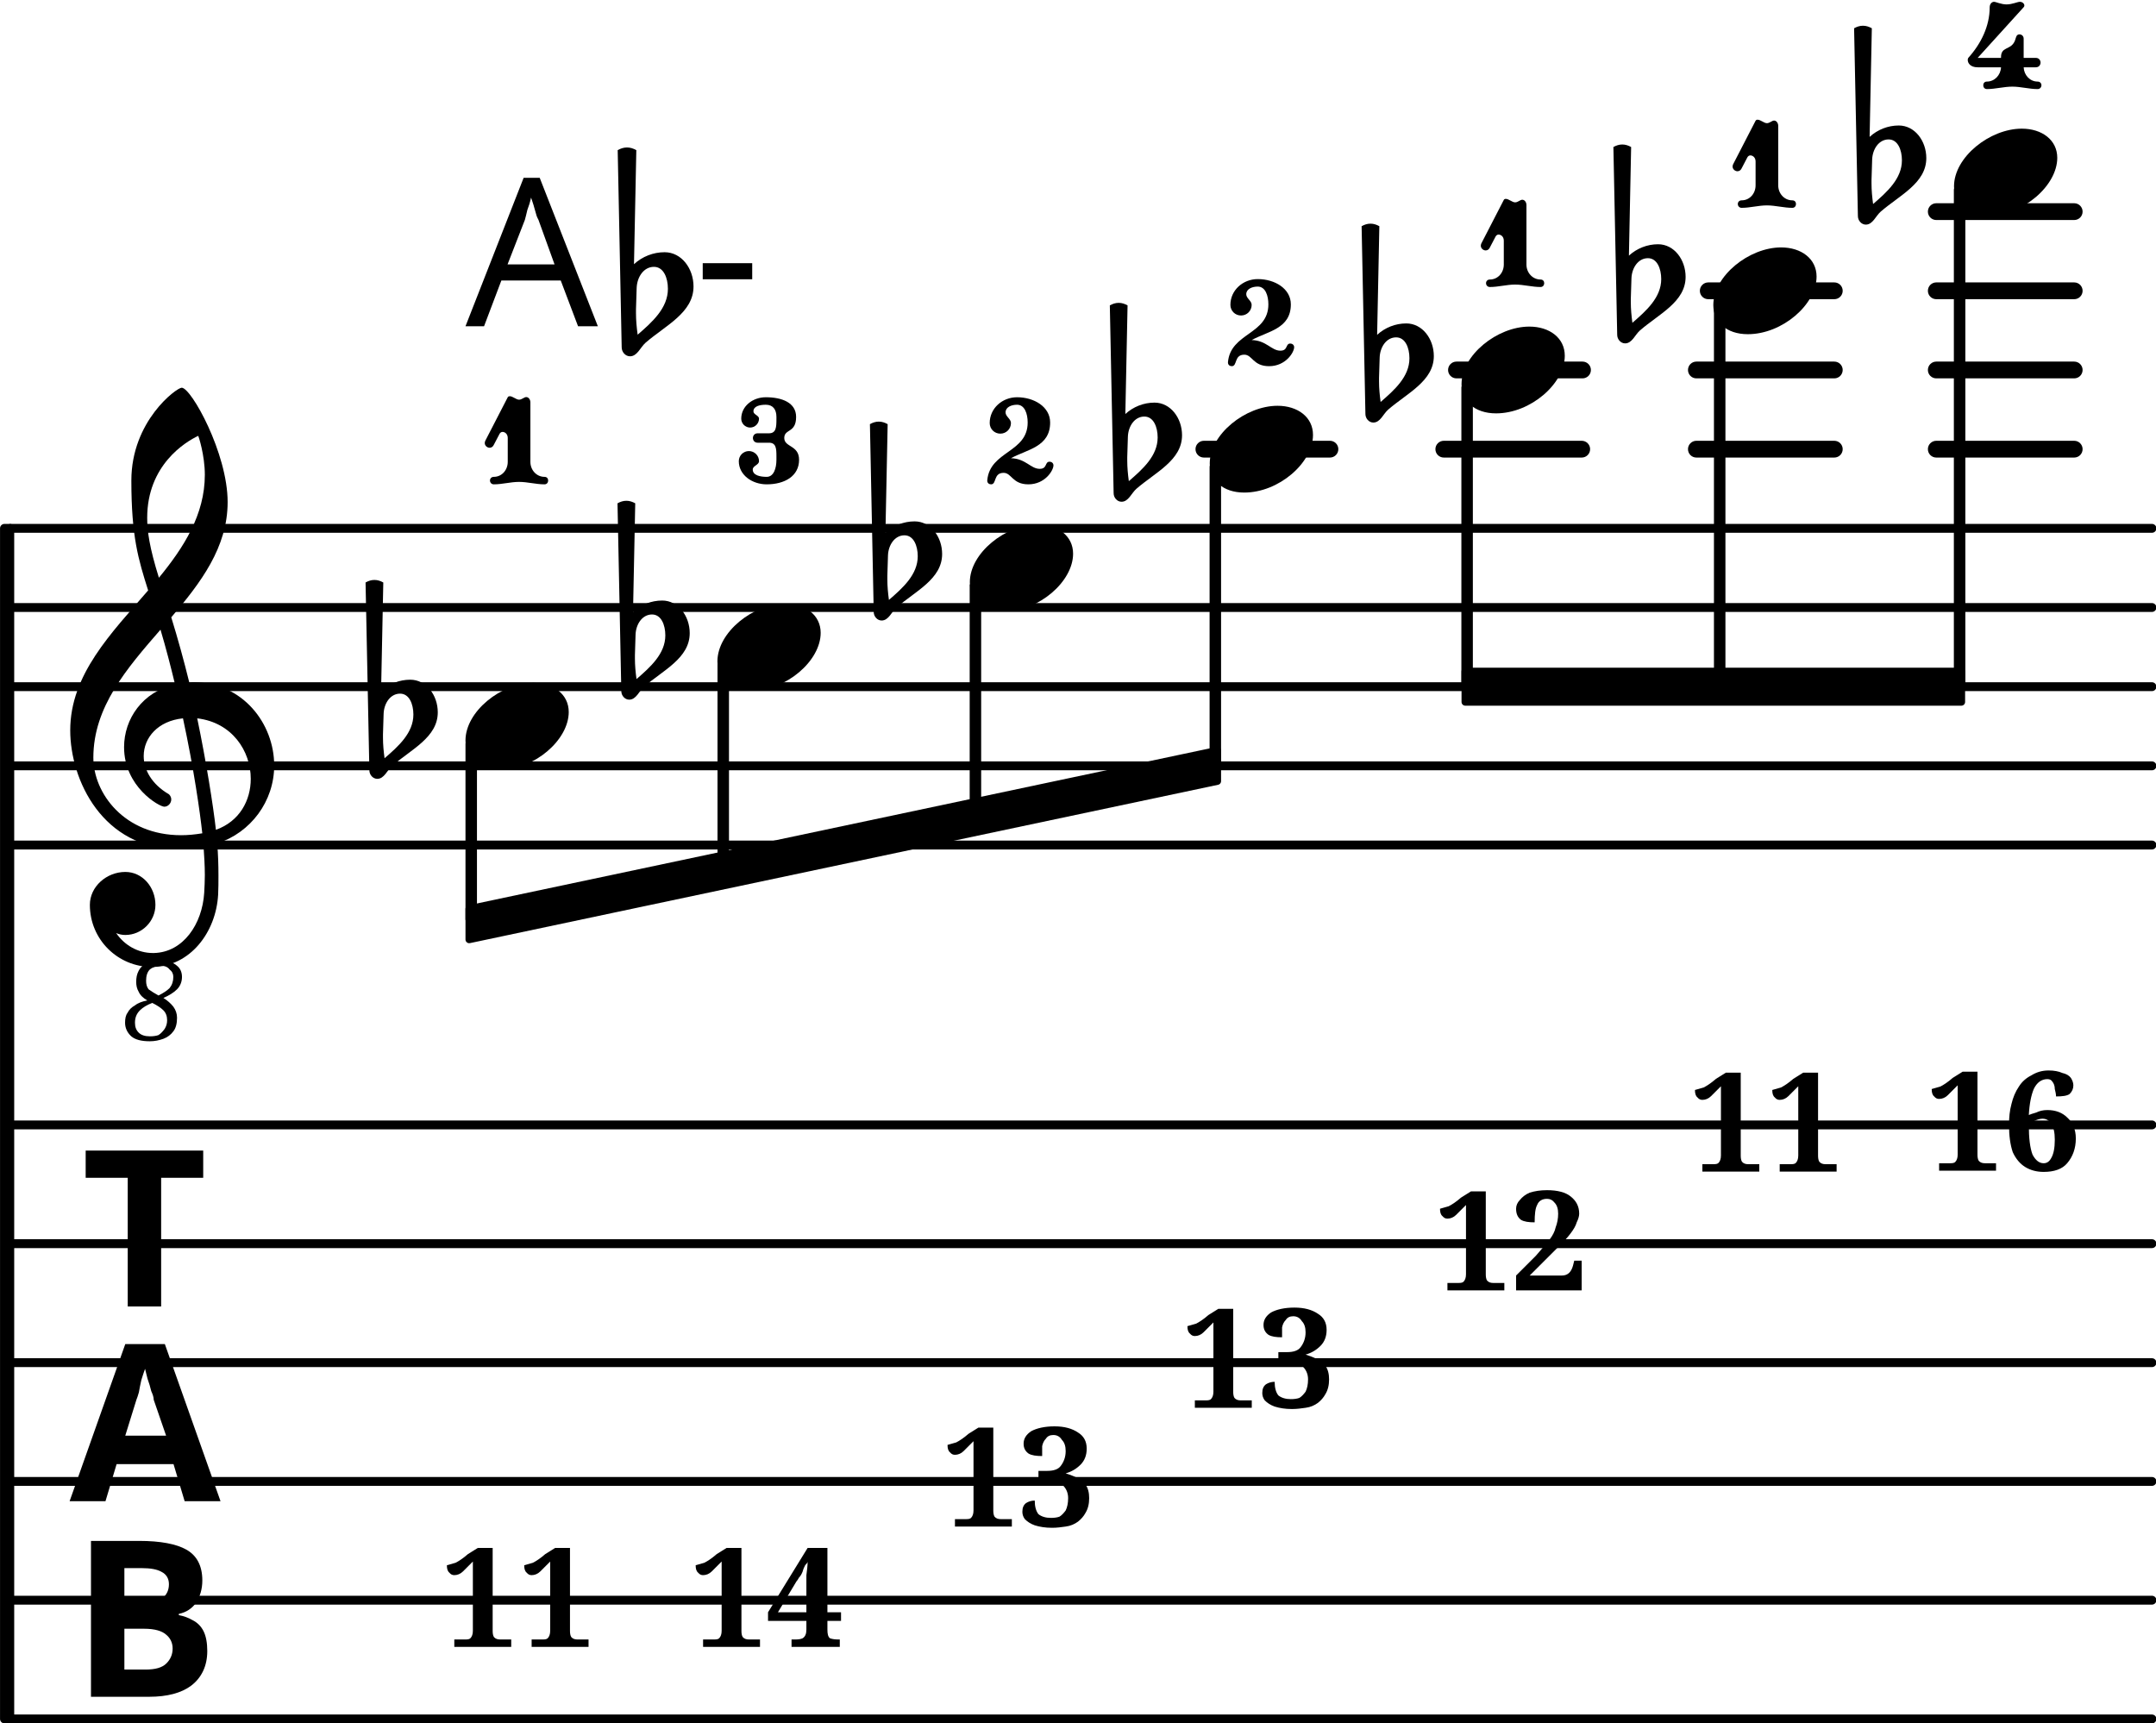
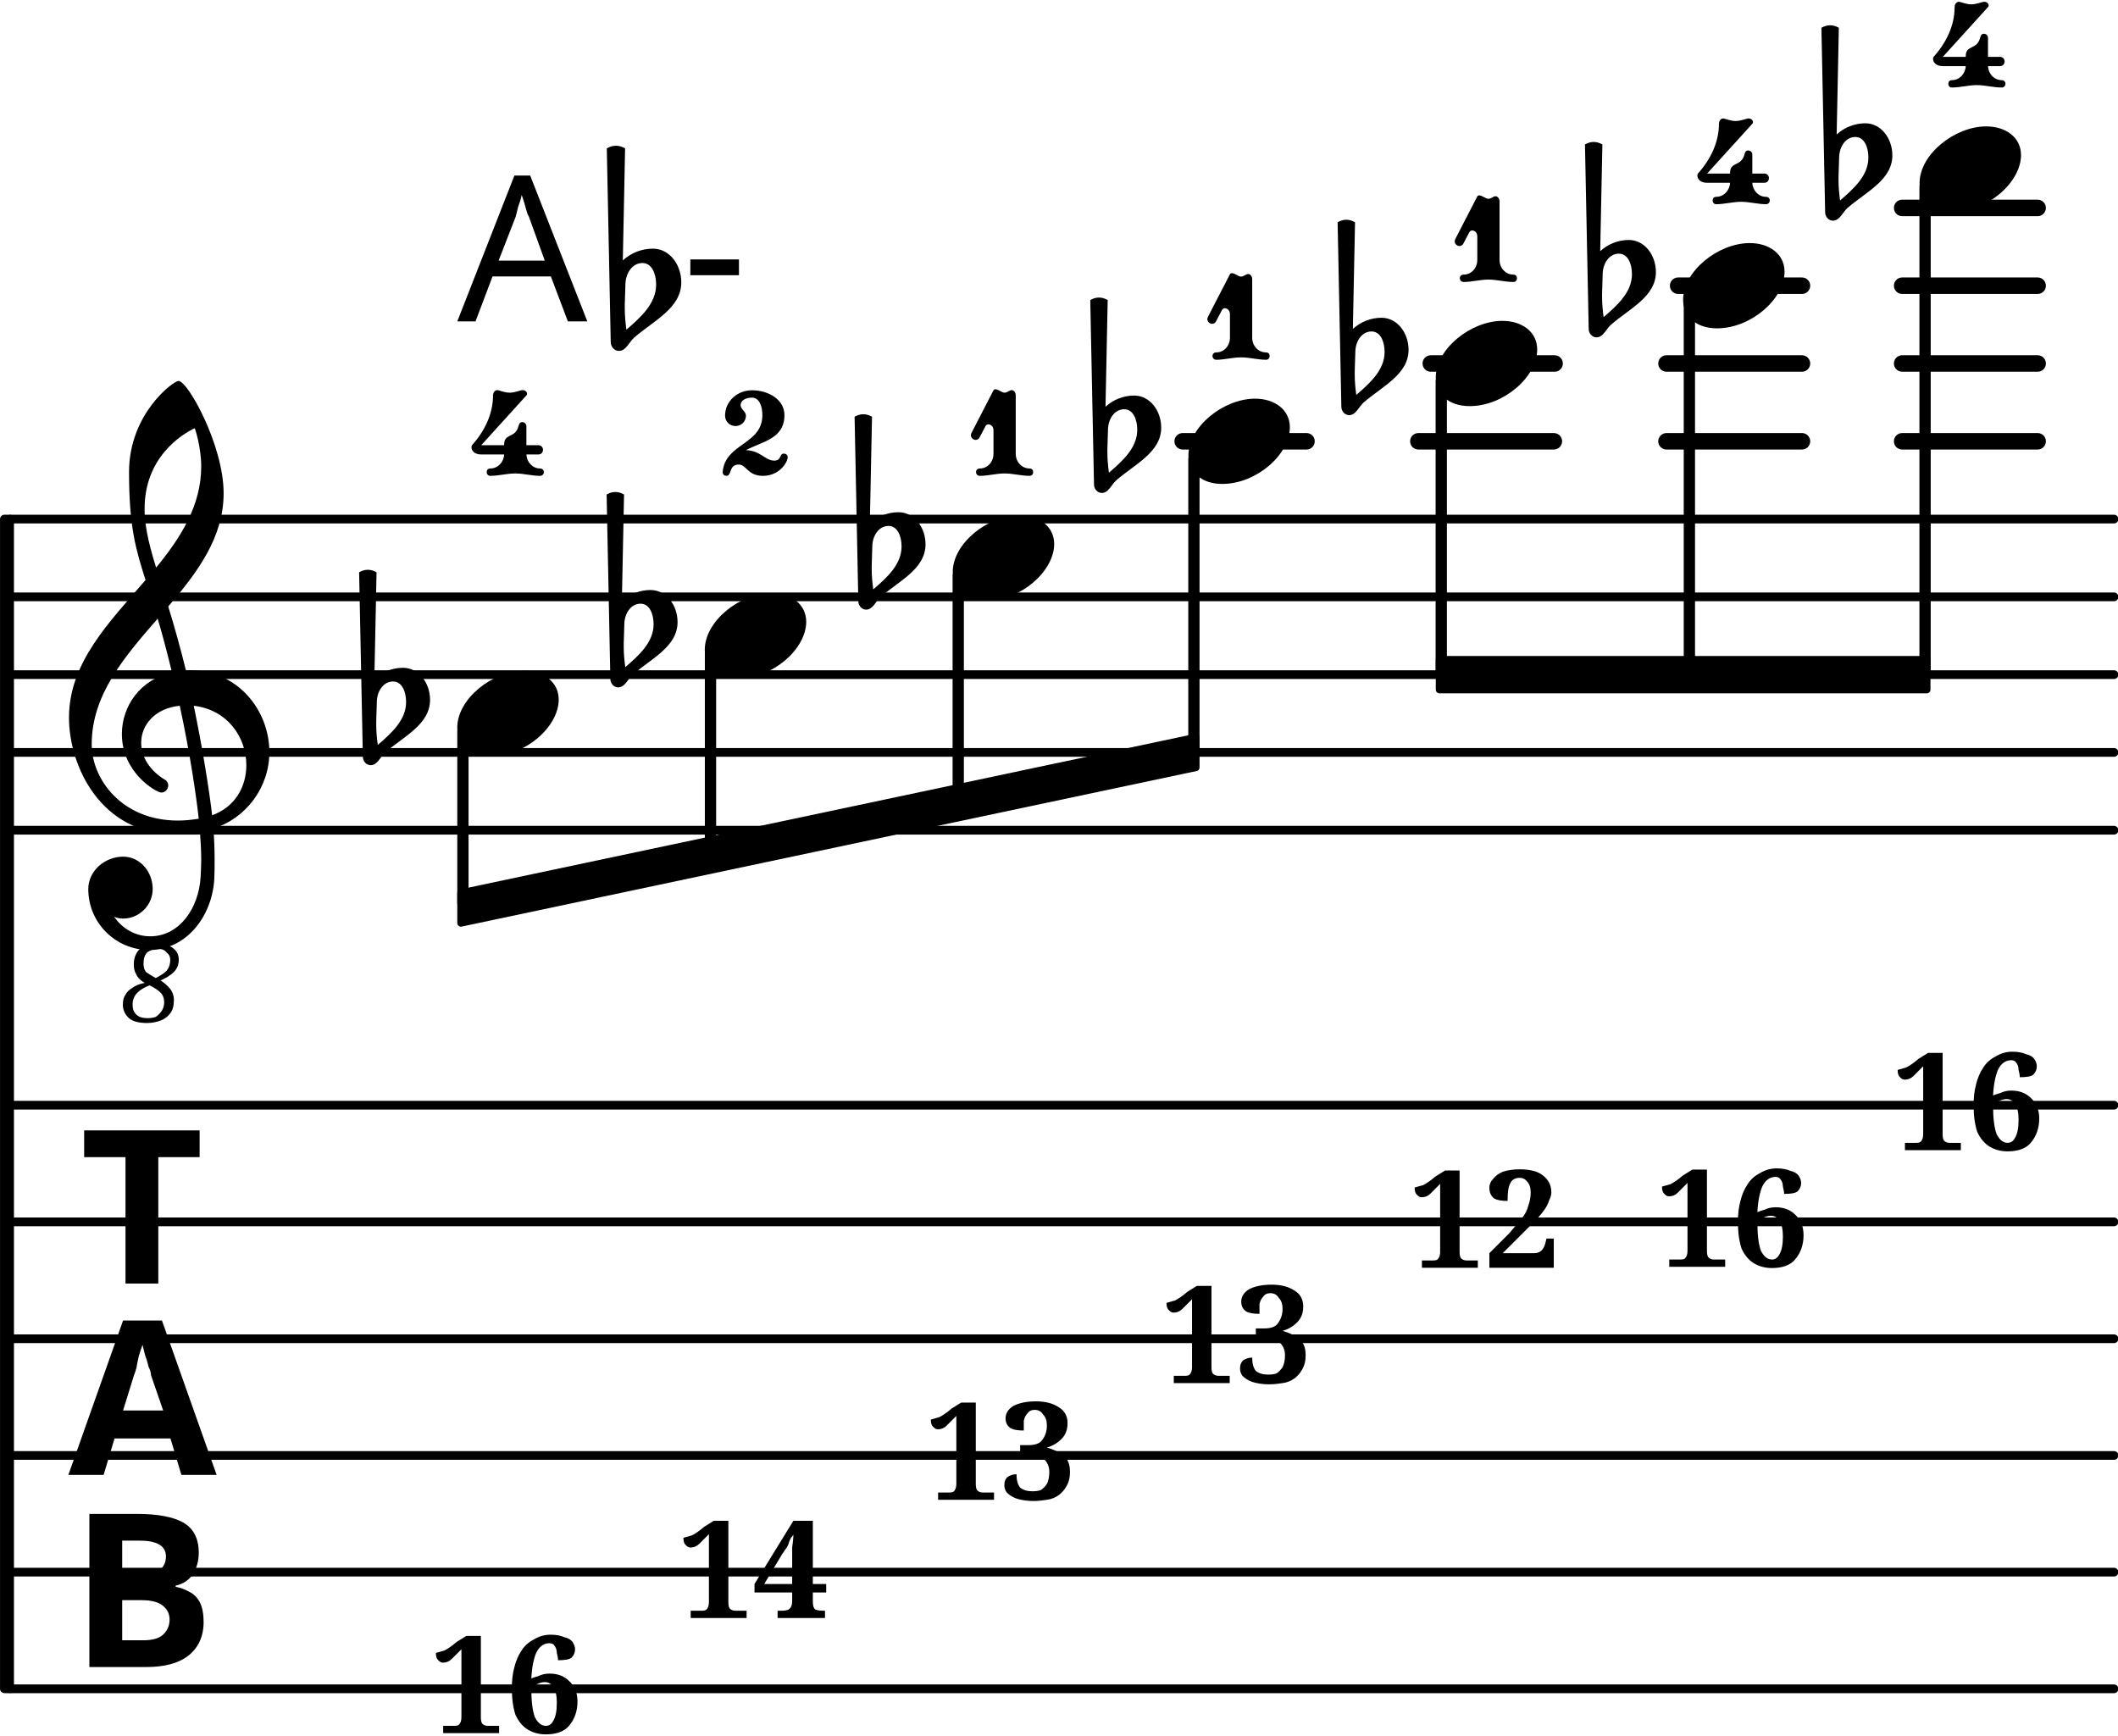
- <svg xmlns="http://www.w3.org/2000/svg" preserveAspectRatio="xMidYMid meet" viewBox="-0.079 -6.431 27.23 21.76">
+ <svg xmlns="http://www.w3.org/2000/svg" preserveAspectRatio="xMidYMid meet" viewBox="-0.079 -6.431 27.23 22.31">
  <g transform="translate(0, -3.758)">
    <rect x="24.27" y="-0.106" width="1.954" height="0.212" ry="0.106" fill="currentColor" />
  </g>
  <g transform="translate(0, -2.758)">
    <rect x="24.27" y="-0.106" width="1.954" height="0.212" ry="0.106" fill="currentColor" />
  </g>
  <g transform="translate(0, -1.758)">
    <rect x="24.27" y="-0.106" width="1.954" height="0.212" ry="0.106" fill="currentColor" />
  </g>
  <g transform="translate(0, -0.7578)">
    <rect x="24.27" y="-0.106" width="1.954" height="0.212" ry="0.106" fill="currentColor" />
  </g>
  <g transform="translate(0, -2.758)">
    <rect x="21.39" y="-0.106" width="1.804" height="0.212" ry="0.106" fill="currentColor" />
  </g>
  <g transform="translate(0, -1.758)">
    <rect x="21.24" y="-0.106" width="1.954" height="0.212" ry="0.106" fill="currentColor" />
  </g>
  <g transform="translate(0, -0.7578)">
    <rect x="21.24" y="-0.106" width="1.954" height="0.212" ry="0.106" fill="currentColor" />
  </g>
  <g transform="translate(0, -1.758)">
    <rect x="18.21" y="-0.106" width="1.804" height="0.212" ry="0.106" fill="currentColor" />
  </g>
  <g transform="translate(0, -0.7578)">
    <rect x="18.05" y="-0.106" width="1.954" height="0.212" ry="0.106" fill="currentColor" />
  </g>
  <g transform="translate(0, -0.7578)">
    <rect x="15.02" y="-0.106" width="1.804" height="0.212" ry="0.106" fill="currentColor" />
  </g>
  <g transform="translate(0, 4.242)">
    <line stroke-linejoin="round" stroke-linecap="round" stroke-width="0.112" stroke="currentColor" x1="0.056" y1="0" x2="27.1" y2="0" />
  </g>
  <g transform="translate(0, 3.242)">
    <line stroke-linejoin="round" stroke-linecap="round" stroke-width="0.112" stroke="currentColor" x1="0.056" y1="0" x2="27.1" y2="0" />
  </g>
  <g transform="translate(0, 2.242)">
    <line stroke-linejoin="round" stroke-linecap="round" stroke-width="0.112" stroke="currentColor" x1="0.056" y1="0" x2="27.1" y2="0" />
  </g>
  <g transform="translate(0, 1.242)">
    <line stroke-linejoin="round" stroke-linecap="round" stroke-width="0.112" stroke="currentColor" x1="0.056" y1="0" x2="27.1" y2="0" />
  </g>
  <g transform="translate(0, 0.2422)">
    <line stroke-linejoin="round" stroke-linecap="round" stroke-width="0.112" stroke="currentColor" x1="0.056" y1="0" x2="27.1" y2="0" />
  </g>
  <g transform="translate(0, 15.28)">
    <line stroke-linejoin="round" stroke-linecap="round" stroke-width="0.112" stroke="currentColor" x1="0.056" y1="0" x2="27.1" y2="0" />
  </g>
  <g transform="translate(0, 13.78)">
    <line stroke-linejoin="round" stroke-linecap="round" stroke-width="0.112" stroke="currentColor" x1="0.056" y1="0" x2="27.1" y2="0" />
  </g>
  <g transform="translate(0, 12.28)">
    <line stroke-linejoin="round" stroke-linecap="round" stroke-width="0.112" stroke="currentColor" x1="0.056" y1="0" x2="27.1" y2="0" />
  </g>
  <g transform="translate(0, 10.78)">
    <line stroke-linejoin="round" stroke-linecap="round" stroke-width="0.112" stroke="currentColor" x1="0.056" y1="0" x2="27.1" y2="0" />
  </g>
  <g transform="translate(0, 9.277)">
    <line stroke-linejoin="round" stroke-linecap="round" stroke-width="0.112" stroke="currentColor" x1="0.056" y1="0" x2="27.1" y2="0" />
  </g>
  <g transform="translate(0, 7.777)">
    <line stroke-linejoin="round" stroke-linecap="round" stroke-width="0.112" stroke="currentColor" x1="0.056" y1="0" x2="27.1" y2="0" />
  </g>
  <g transform="translate(18.38, 2.242)">
    <polygon stroke-linejoin="round" stroke-linecap="round" stroke-width="0.094" fill="currentColor" stroke="currentColor" points="6.313 -0.193 6.313 0.193 0.047 0.193 0.047 -0.193" />
  </g>
  <g transform="translate(5.8, 5.242)">
    <polygon stroke-linejoin="round" stroke-linecap="round" stroke-width="0.094" fill="currentColor" stroke="currentColor" points="9.496 -2.193 9.496 -1.807 0.047 0.193 0.047 -0.193" />
  </g>
-   <g transform="translate(5.8, -2.31)">
+   <g transform="translate(5.8, -2.299)">
    <text font-family="sans" font-size="2.616" text-anchor="start" fill="currentColor">
      <tspan>A</tspan>
    </text>
  </g>
-   <g transform="translate(7.84, -2.628)">
+   <g transform="translate(7.84, -2.617)">
    <path transform="scale(0.0042, -0.0042)" d="M29 39l-2 -64v-11c0 -22 2 -43 5 -65c44 38 91 80 91 138c0 33 -13 66 -42 66c-31 0 -51 -31 -52 -64zM-28 454c9 5 18 8 28 8s19 -3 28 -8l-7 -343c25 23 58 36 92 36c51 0 87 -49 87 -103c0 -79 -84 -117 -144 -169c-16 -14 -25 -41 -47 -41c-14 0 -25 13 -25 27z" fill="currentColor" />
  </g>
-   <g transform="translate(8.687, -2.31)">
+   <g transform="translate(8.687, -2.299)">
    <text font-family="sans" font-size="2.616" text-anchor="start" fill="currentColor">
      <tspan>-</tspan>
    </text>
  </g>
  <g transform="translate(5.8, 2.742)">
    <path transform="scale(0.004, -0.004)" d="M0 -45c0 92 113 182 214 182c64 0 112 -36 112 -92c0 -88 -108 -182 -217 -182c-68 0 -109 39 -109 92z" fill="currentColor" />
  </g>
-   <g transform="translate(6.05, -0.3136)">
-     <path transform="scale(0.0022, -0.0022)" d="M194 486c16 0 29 15 41 15c13 0 24 -13 24 -31v-341c0 -47 35 -86 81 -86c14 0 21 -10 21 -21s-7 -22 -21 -22c-49 0 -97 14 -146 14s-96 -14 -145 -14c-14 0 -22 11 -22 22s8 21 22 21c46 0 80 39 80 86v137c0 23 -16 35 -30 35c-7 0 -13 -4 -17 -11l-34 -65 c-5 -10 -14 -15 -23 -15c-14 0 -28 12 -28 27c0 4 1 8 3 13l129 250c2 4 7 6 11 6c18 0 37 -20 54 -20z" fill="currentColor" />
+   <g transform="translate(5.989, -0.3136)">
+     <path transform="scale(0.0022, -0.0022)" d="M148 501c10 0 41 -15 72 -15c32 0 63 15 76 15c15 0 26 -11 26 -21c0 -4 -1 -7 -4 -10l-264 -291h134v4c0 60 50 41 75 85c7 11 8 24 14 36c3 7 10 10 17 10c11 0 24 -8 24 -25v-110h70c18 0 27 -14 27 -27s-9 -27 -27 -27h-70c2 -45 36 -82 80 -82c14 0 22 -10 22 -21 s-8 -22 -22 -22c-49 0 -96 14 -145 14s-97 -14 -146 -14c-14 0 -21 11 -21 22s7 21 21 21c44 0 79 37 81 82h-134c-43 0 -57 25 -57 42c0 5 1 10 3 12c73 81 123 182 123 291c0 17 11 31 25 31z" fill="currentColor" />
  </g>
  <g transform="translate(0.8, 3.242)">
    <path transform="scale(0.004, -0.004)" d="M265 -635h-5c-108 0 -196 87 -196 196c0 58 53 104 112 104c54 0 95 -48 95 -104c0 -52 -43 -95 -95 -95c-10 0 -20 2 -29 6c26 -38 68 -63 116 -63h3zM403 150c28 -135 50 -272 59 -352c75 27 110 93 110 161c0 88 -59 178 -169 191zM75 26c0 -112 97 -245 277 -245 c21 0 43 2 67 6c-7 65 -27 206 -61 363c-79 -8 -124 -61 -124 -119c0 -43 25 -89 80 -121c5 -5 7 -11 7 -16c0 -12 -10 -23 -22 -23c-16 0 -127 63 -127 188c0 89 58 175 161 198c-14 58 -29 116 -46 173c-106 -122 -212 -244 -212 -404zM354 1194c30 0 145 -207 145 -361 c0 -143 -85 -255 -178 -364c21 -68 40 -137 57 -206c4 0 8 1 12 1c156 0 256 -130 256 -263c0 -113 -74 -212 -180 -246c3 -34 4 -68 4 -102c0 -20 0 -40 -1 -60c-7 -120 -89 -225 -204 -228l1 44c93 2 153 92 159 190c1 19 2 37 2 56c0 30 -2 60 -4 90 c-28 -5 -54 -8 -79 -8c-240 0 -342 219 -342 375c0 177 130 307 246 442c-31 98 -53 170 -53 347c0 188 143 293 159 293zM427 919c0 62 -20 123 -21 123c-40 -19 -161 -92 -161 -259c0 -42 7 -93 37 -189c78 95 145 199 145 325z" fill="currentColor" />
  </g>
  <g transform="translate(1.485, 6.705)">
    <text font-family="serif" font-style="italic" font-size="1.386" text-anchor="start" fill="currentColor">
      <tspan>8</tspan>
    </text>
  </g>
-   <g transform="translate(5.487, 14.37)">
-     <text font-family="serif" font-weight="bold" font-size="1.746" text-anchor="start" fill="currentColor">
-       <tspan>11</tspan>
+   <g transform="translate(5.447, 15.85)">
+     <text font-family="serif" font-weight="bold" font-size="1.746" text-anchor="start" fill="currentColor">
+       <tspan>16</tspan>
    </text>
  </g>
  <g transform="translate(0.9406, 10.07)">
    <text font-family="sans" font-weight="bold" font-size="2.772" text-anchor="start" fill="currentColor">
      <tspan>T</tspan>
    </text>
  </g>
  <g transform="translate(0.8, 12.53)">
    <text font-family="sans" font-weight="bold" font-size="2.772" text-anchor="start" fill="currentColor">
      <tspan>A</tspan>
    </text>
  </g>
  <g transform="translate(0.8201, 15)">
    <text font-family="sans" font-weight="bold" font-size="2.772" text-anchor="start" fill="currentColor">
      <tspan>B</tspan>
    </text>
  </g>
  <g transform="translate(5.872, 2.242)">
    <rect x="-0.072" y="0.679" width="0.145" height="2.305" ry="0.047" fill="currentColor" />
  </g>
  <g transform="translate(4.65, 2.742)">
    <path transform="scale(0.004, -0.004)" d="M29 39l-2 -64v-11c0 -22 2 -43 5 -65c44 38 91 80 91 138c0 33 -13 66 -42 66c-31 0 -51 -31 -52 -64zM-28 454c9 5 18 8 28 8s19 -3 28 -8l-7 -343c25 23 58 36 92 36c51 0 87 -49 87 -103c0 -79 -84 -117 -144 -169c-16 -14 -25 -41 -47 -41c-14 0 -25 13 -25 27z" fill="currentColor" />
  </g>
  <g transform="translate(8.982, 1.742)">
    <path transform="scale(0.004, -0.004)" d="M0 -45c0 92 113 182 214 182c64 0 112 -36 112 -92c0 -88 -108 -182 -217 -182c-68 0 -109 39 -109 92z" fill="currentColor" />
  </g>
-   <g transform="translate(9.252, -0.3136)">
-     <path transform="scale(0.0022, -0.0022)" d="M261 266c0 -54 85 -40 85 -125c0 -94 -83 -141 -186 -141c-84 0 -160 54 -160 133c0 32 26 58 58 58s58 -26 58 -58c0 -22 -36 -26 -36 -48c0 -33 42 -42 80 -42c41 0 56 50 56 98v21c0 44 -2 77 -43 77h-65c-18 0 -27 14 -27 27s9 27 27 27h65c42 0 43 36 43 83v11 c0 43 -20 70 -61 70c-34 0 -71 -8 -71 -38c0 -19 32 -23 32 -42c0 -28 -23 -51 -51 -51s-51 23 -51 51c0 72 66 123 141 123c93 0 174 -31 174 -113c0 -94 -68 -67 -68 -121z" fill="currentColor" />
+   <g transform="translate(9.212, -0.3136)">
+     <path transform="scale(0.0022, -0.0022)" d="M94 66c-60 0 -39 -66 -72 -66c-11 0 -22 7 -22 21v2c15 169 232 158 232 332c0 50 -17 102 -61 102c-33 0 -66 -14 -66 -44c0 -24 31 -37 31 -61c0 -34 -27 -61 -61 -61s-61 27 -61 61c0 84 72 148 157 148c98 0 190 -55 190 -145c0 -140 -131 -154 -225 -205 c85 -2 113 -61 165 -61c45 0 28 41 57 41c11 0 22 -8 22 -21c0 -29 -48 -109 -144 -109c-92 0 -96 66 -142 66z" fill="currentColor" />
  </g>
  <g transform="translate(8.629, 14.37)">
    <text font-family="serif" font-weight="bold" font-size="1.746" text-anchor="start" fill="currentColor">
      <tspan>14</tspan>
    </text>
  </g>
  <g transform="translate(9.055, 2.242)">
    <rect x="-0.072" y="-0.321" width="0.145" height="2.638" ry="0.047" fill="currentColor" />
  </g>
  <g transform="translate(7.832, 1.742)">
    <path transform="scale(0.004, -0.004)" d="M29 39l-2 -64v-11c0 -22 2 -43 5 -65c44 38 91 80 91 138c0 33 -13 66 -42 66c-31 0 -51 -31 -52 -64zM-28 454c9 5 18 8 28 8s19 -3 28 -8l-7 -343c25 23 58 36 92 36c51 0 87 -49 87 -103c0 -79 -84 -117 -144 -169c-16 -14 -25 -41 -47 -41c-14 0 -25 13 -25 27z" fill="currentColor" />
  </g>
  <g transform="translate(12.17, 0.7422)">
    <path transform="scale(0.004, -0.004)" d="M0 -45c0 92 113 182 214 182c64 0 112 -36 112 -92c0 -88 -108 -182 -217 -182c-68 0 -109 39 -109 92z" fill="currentColor" />
  </g>
-   <g transform="translate(12.39, -0.3136)">
-     <path transform="scale(0.0022, -0.0022)" d="M94 66c-60 0 -39 -66 -72 -66c-11 0 -22 7 -22 21v2c15 169 232 158 232 332c0 50 -17 102 -61 102c-33 0 -66 -14 -66 -44c0 -24 31 -37 31 -61c0 -34 -27 -61 -61 -61s-61 27 -61 61c0 84 72 148 157 148c98 0 190 -55 190 -145c0 -140 -131 -154 -225 -205 c85 -2 113 -61 165 -61c45 0 28 41 57 41c11 0 22 -8 22 -21c0 -29 -48 -109 -144 -109c-92 0 -96 66 -142 66z" fill="currentColor" />
+   <g transform="translate(12.41, -0.3136)">
+     <path transform="scale(0.0022, -0.0022)" d="M194 486c16 0 29 15 41 15c13 0 24 -13 24 -31v-341c0 -47 35 -86 81 -86c14 0 21 -10 21 -21s-7 -22 -21 -22c-49 0 -97 14 -146 14s-96 -14 -145 -14c-14 0 -22 11 -22 22s8 21 22 21c46 0 80 39 80 86v137c0 23 -16 35 -30 35c-7 0 -13 -4 -17 -11l-34 -65 c-5 -10 -14 -15 -23 -15c-14 0 -28 12 -28 27c0 4 1 8 3 13l129 250c2 4 7 6 11 6c18 0 37 -20 54 -20z" fill="currentColor" />
  </g>
  <g transform="translate(11.81, 12.85)">
    <text font-family="serif" font-weight="bold" font-size="1.746" text-anchor="start" fill="currentColor">
      <tspan>13</tspan>
    </text>
  </g>
  <g transform="translate(12.24, 2.242)">
    <rect x="-0.072" y="-1.321" width="0.145" height="2.971" ry="0.047" fill="currentColor" />
  </g>
  <g transform="translate(11.02, 0.7422)">
    <path transform="scale(0.004, -0.004)" d="M29 39l-2 -64v-11c0 -22 2 -43 5 -65c44 38 91 80 91 138c0 33 -13 66 -42 66c-31 0 -51 -31 -52 -64zM-28 454c9 5 18 8 28 8s19 -3 28 -8l-7 -343c25 23 58 36 92 36c51 0 87 -49 87 -103c0 -79 -84 -117 -144 -169c-16 -14 -25 -41 -47 -41c-14 0 -25 13 -25 27z" fill="currentColor" />
  </g>
  <g transform="translate(15.2, -0.7578)">
    <path transform="scale(0.004, -0.004)" d="M0 -45c0 92 113 182 214 182c64 0 112 -36 112 -92c0 -88 -108 -182 -217 -182c-68 0 -109 39 -109 92z" fill="currentColor" />
  </g>
-   <g transform="translate(15.43, -1.806)">
-     <path transform="scale(0.0022, -0.0022)" d="M94 66c-60 0 -39 -66 -72 -66c-11 0 -22 7 -22 21v2c15 169 232 158 232 332c0 50 -17 102 -61 102c-33 0 -66 -14 -66 -44c0 -24 31 -37 31 -61c0 -34 -27 -61 -61 -61s-61 27 -61 61c0 84 72 148 157 148c98 0 190 -55 190 -145c0 -140 -131 -154 -225 -205 c85 -2 113 -61 165 -61c45 0 28 41 57 41c11 0 22 -8 22 -21c0 -29 -48 -109 -144 -109c-92 0 -96 66 -142 66z" fill="currentColor" />
+   <g transform="translate(15.45, -1.806)">
+     <path transform="scale(0.0022, -0.0022)" d="M194 486c16 0 29 15 41 15c13 0 24 -13 24 -31v-341c0 -47 35 -86 81 -86c14 0 21 -10 21 -21s-7 -22 -21 -22c-49 0 -97 14 -146 14s-96 -14 -145 -14c-14 0 -22 11 -22 22s8 21 22 21c46 0 80 39 80 86v137c0 23 -16 35 -30 35c-7 0 -13 -4 -17 -11l-34 -65 c-5 -10 -14 -15 -23 -15c-14 0 -28 12 -28 27c0 4 1 8 3 13l129 250c2 4 7 6 11 6c18 0 37 -20 54 -20z" fill="currentColor" />
  </g>
  <g transform="translate(14.84, 11.35)">
    <text font-family="serif" font-weight="bold" font-size="1.746" text-anchor="start" fill="currentColor">
      <tspan>13</tspan>
    </text>
  </g>
  <g transform="translate(15.27, 2.242)">
    <rect x="-0.072" y="-2.821" width="0.145" height="3.836" ry="0.047" fill="currentColor" />
  </g>
  <g transform="translate(-0.0786, 7.759)">
    <rect x="0" y="-7.573" width="0.179" height="15.15" ry="0.056" fill="currentColor" />
  </g>
  <g transform="translate(18.38, -1.758)">
    <path transform="scale(0.004, -0.004)" d="M0 -45c0 92 113 182 214 182c64 0 112 -36 112 -92c0 -88 -108 -182 -217 -182c-68 0 -109 39 -109 92z" fill="currentColor" />
  </g>
  <g transform="translate(18.63, -2.806)">
    <path transform="scale(0.0022, -0.0022)" d="M194 486c16 0 29 15 41 15c13 0 24 -13 24 -31v-341c0 -47 35 -86 81 -86c14 0 21 -10 21 -21s-7 -22 -21 -22c-49 0 -97 14 -146 14s-96 -14 -145 -14c-14 0 -22 11 -22 22s8 21 22 21c46 0 80 39 80 86v137c0 23 -16 35 -30 35c-7 0 -13 -4 -17 -11l-34 -65 c-5 -10 -14 -15 -23 -15c-14 0 -28 12 -28 27c0 4 1 8 3 13l129 250c2 4 7 6 11 6c18 0 37 -20 54 -20z" fill="currentColor" />
  </g>
  <g transform="translate(18.03, 9.867)">
    <text font-family="serif" font-weight="bold" font-size="1.746" text-anchor="start" fill="currentColor">
      <tspan>12</tspan>
    </text>
  </g>
  <g transform="translate(18.45, 2.242)">
    <rect x="-0.072" y="-3.821" width="0.145" height="3.821" ry="0.047" fill="currentColor" />
  </g>
  <g transform="translate(17.23, -1.758)">
    <path transform="scale(0.004, -0.004)" d="M29 39l-2 -64v-11c0 -22 2 -43 5 -65c44 38 91 80 91 138c0 33 -13 66 -42 66c-31 0 -51 -31 -52 -64zM-28 454c9 5 18 8 28 8s19 -3 28 -8l-7 -343c25 23 58 36 92 36c51 0 87 -49 87 -103c0 -79 -84 -117 -144 -169c-16 -14 -25 -41 -47 -41c-14 0 -25 13 -25 27z" fill="currentColor" />
  </g>
  <g transform="translate(21.56, -2.758)">
    <path transform="scale(0.004, -0.004)" d="M0 -45c0 92 113 182 214 182c64 0 112 -36 112 -92c0 -88 -108 -182 -217 -182c-68 0 -109 39 -109 92z" fill="currentColor" />
  </g>
-   <g transform="translate(21.81, -3.806)">
-     <path transform="scale(0.0022, -0.0022)" d="M194 486c16 0 29 15 41 15c13 0 24 -13 24 -31v-341c0 -47 35 -86 81 -86c14 0 21 -10 21 -21s-7 -22 -21 -22c-49 0 -97 14 -146 14s-96 -14 -145 -14c-14 0 -22 11 -22 22s8 21 22 21c46 0 80 39 80 86v137c0 23 -16 35 -30 35c-7 0 -13 -4 -17 -11l-34 -65 c-5 -10 -14 -15 -23 -15c-14 0 -28 12 -28 27c0 4 1 8 3 13l129 250c2 4 7 6 11 6c18 0 37 -20 54 -20z" fill="currentColor" />
-   </g>
-   <g transform="translate(21.25, 8.367)">
-     <text font-family="serif" font-weight="bold" font-size="1.746" text-anchor="start" fill="currentColor">
-       <tspan>11</tspan>
+   <g transform="translate(21.75, -3.806)">
+     <path transform="scale(0.0022, -0.0022)" d="M148 501c10 0 41 -15 72 -15c32 0 63 15 76 15c15 0 26 -11 26 -21c0 -4 -1 -7 -4 -10l-264 -291h134v4c0 60 50 41 75 85c7 11 8 24 14 36c3 7 10 10 17 10c11 0 24 -8 24 -25v-110h70c18 0 27 -14 27 -27s-9 -27 -27 -27h-70c2 -45 36 -82 80 -82c14 0 22 -10 22 -21 s-8 -22 -22 -22c-49 0 -96 14 -145 14s-97 -14 -146 -14c-14 0 -21 11 -21 22s7 21 21 21c44 0 79 37 81 82h-134c-43 0 -57 25 -57 42c0 5 1 10 3 12c73 81 123 182 123 291c0 17 11 31 25 31z" fill="currentColor" />
+   </g>
+   <g transform="translate(21.21, 9.855)">
+     <text font-family="serif" font-weight="bold" font-size="1.746" text-anchor="start" fill="currentColor">
+       <tspan>16</tspan>
    </text>
  </g>
  <g transform="translate(21.64, 2.242)">
    <rect x="-0.072" y="-4.821" width="0.145" height="4.821" ry="0.047" fill="currentColor" />
  </g>
  <g transform="translate(20.41, -2.758)">
    <path transform="scale(0.004, -0.004)" d="M29 39l-2 -64v-11c0 -22 2 -43 5 -65c44 38 91 80 91 138c0 33 -13 66 -42 66c-31 0 -51 -31 -52 -64zM-28 454c9 5 18 8 28 8s19 -3 28 -8l-7 -343c25 23 58 36 92 36c51 0 87 -49 87 -103c0 -79 -84 -117 -144 -169c-16 -14 -25 -41 -47 -41c-14 0 -25 13 -25 27z" fill="currentColor" />
  </g>
  <g transform="translate(24.6, -4.258)">
    <path transform="scale(0.004, -0.004)" d="M0 -45c0 92 113 182 214 182c64 0 112 -36 112 -92c0 -88 -108 -182 -217 -182c-68 0 -109 39 -109 92z" fill="currentColor" />
  </g>
  <g transform="translate(24.78, -5.306)">
    <path transform="scale(0.0022, -0.0022)" d="M148 501c10 0 41 -15 72 -15c32 0 63 15 76 15c15 0 26 -11 26 -21c0 -4 -1 -7 -4 -10l-264 -291h134v4c0 60 50 41 75 85c7 11 8 24 14 36c3 7 10 10 17 10c11 0 24 -8 24 -25v-110h70c18 0 27 -14 27 -27s-9 -27 -27 -27h-70c2 -45 36 -82 80 -82c14 0 22 -10 22 -21 s-8 -22 -22 -22c-49 0 -96 14 -145 14s-97 -14 -146 -14c-14 0 -21 11 -21 22s7 21 21 21c44 0 79 37 81 82h-134c-43 0 -57 25 -57 42c0 5 1 10 3 12c73 81 123 182 123 291c0 17 11 31 25 31z" fill="currentColor" />
  </g>
  <g transform="translate(24.24, 8.355)">
    <text font-family="serif" font-weight="bold" font-size="1.746" text-anchor="start" fill="currentColor">
      <tspan>16</tspan>
    </text>
  </g>
  <g transform="translate(24.67, 2.242)">
    <rect x="-0.072" y="-6.321" width="0.145" height="6.321" ry="0.047" fill="currentColor" />
  </g>
  <g transform="translate(23.45, -4.258)">
    <path transform="scale(0.004, -0.004)" d="M29 39l-2 -64v-11c0 -22 2 -43 5 -65c44 38 91 80 91 138c0 33 -13 66 -42 66c-31 0 -51 -31 -52 -64zM-28 454c9 5 18 8 28 8s19 -3 28 -8l-7 -343c25 23 58 36 92 36c51 0 87 -49 87 -103c0 -79 -84 -117 -144 -169c-16 -14 -25 -41 -47 -41c-14 0 -25 13 -25 27z" fill="currentColor" />
  </g>
  <g transform="translate(14.05, -0.7578)">
    <path transform="scale(0.004, -0.004)" d="M29 39l-2 -64v-11c0 -22 2 -43 5 -65c44 38 91 80 91 138c0 33 -13 66 -42 66c-31 0 -51 -31 -52 -64zM-28 454c9 5 18 8 28 8s19 -3 28 -8l-7 -343c25 23 58 36 92 36c51 0 87 -49 87 -103c0 -79 -84 -117 -144 -169c-16 -14 -25 -41 -47 -41c-14 0 -25 13 -25 27z" fill="currentColor" />
  </g>
</svg>
